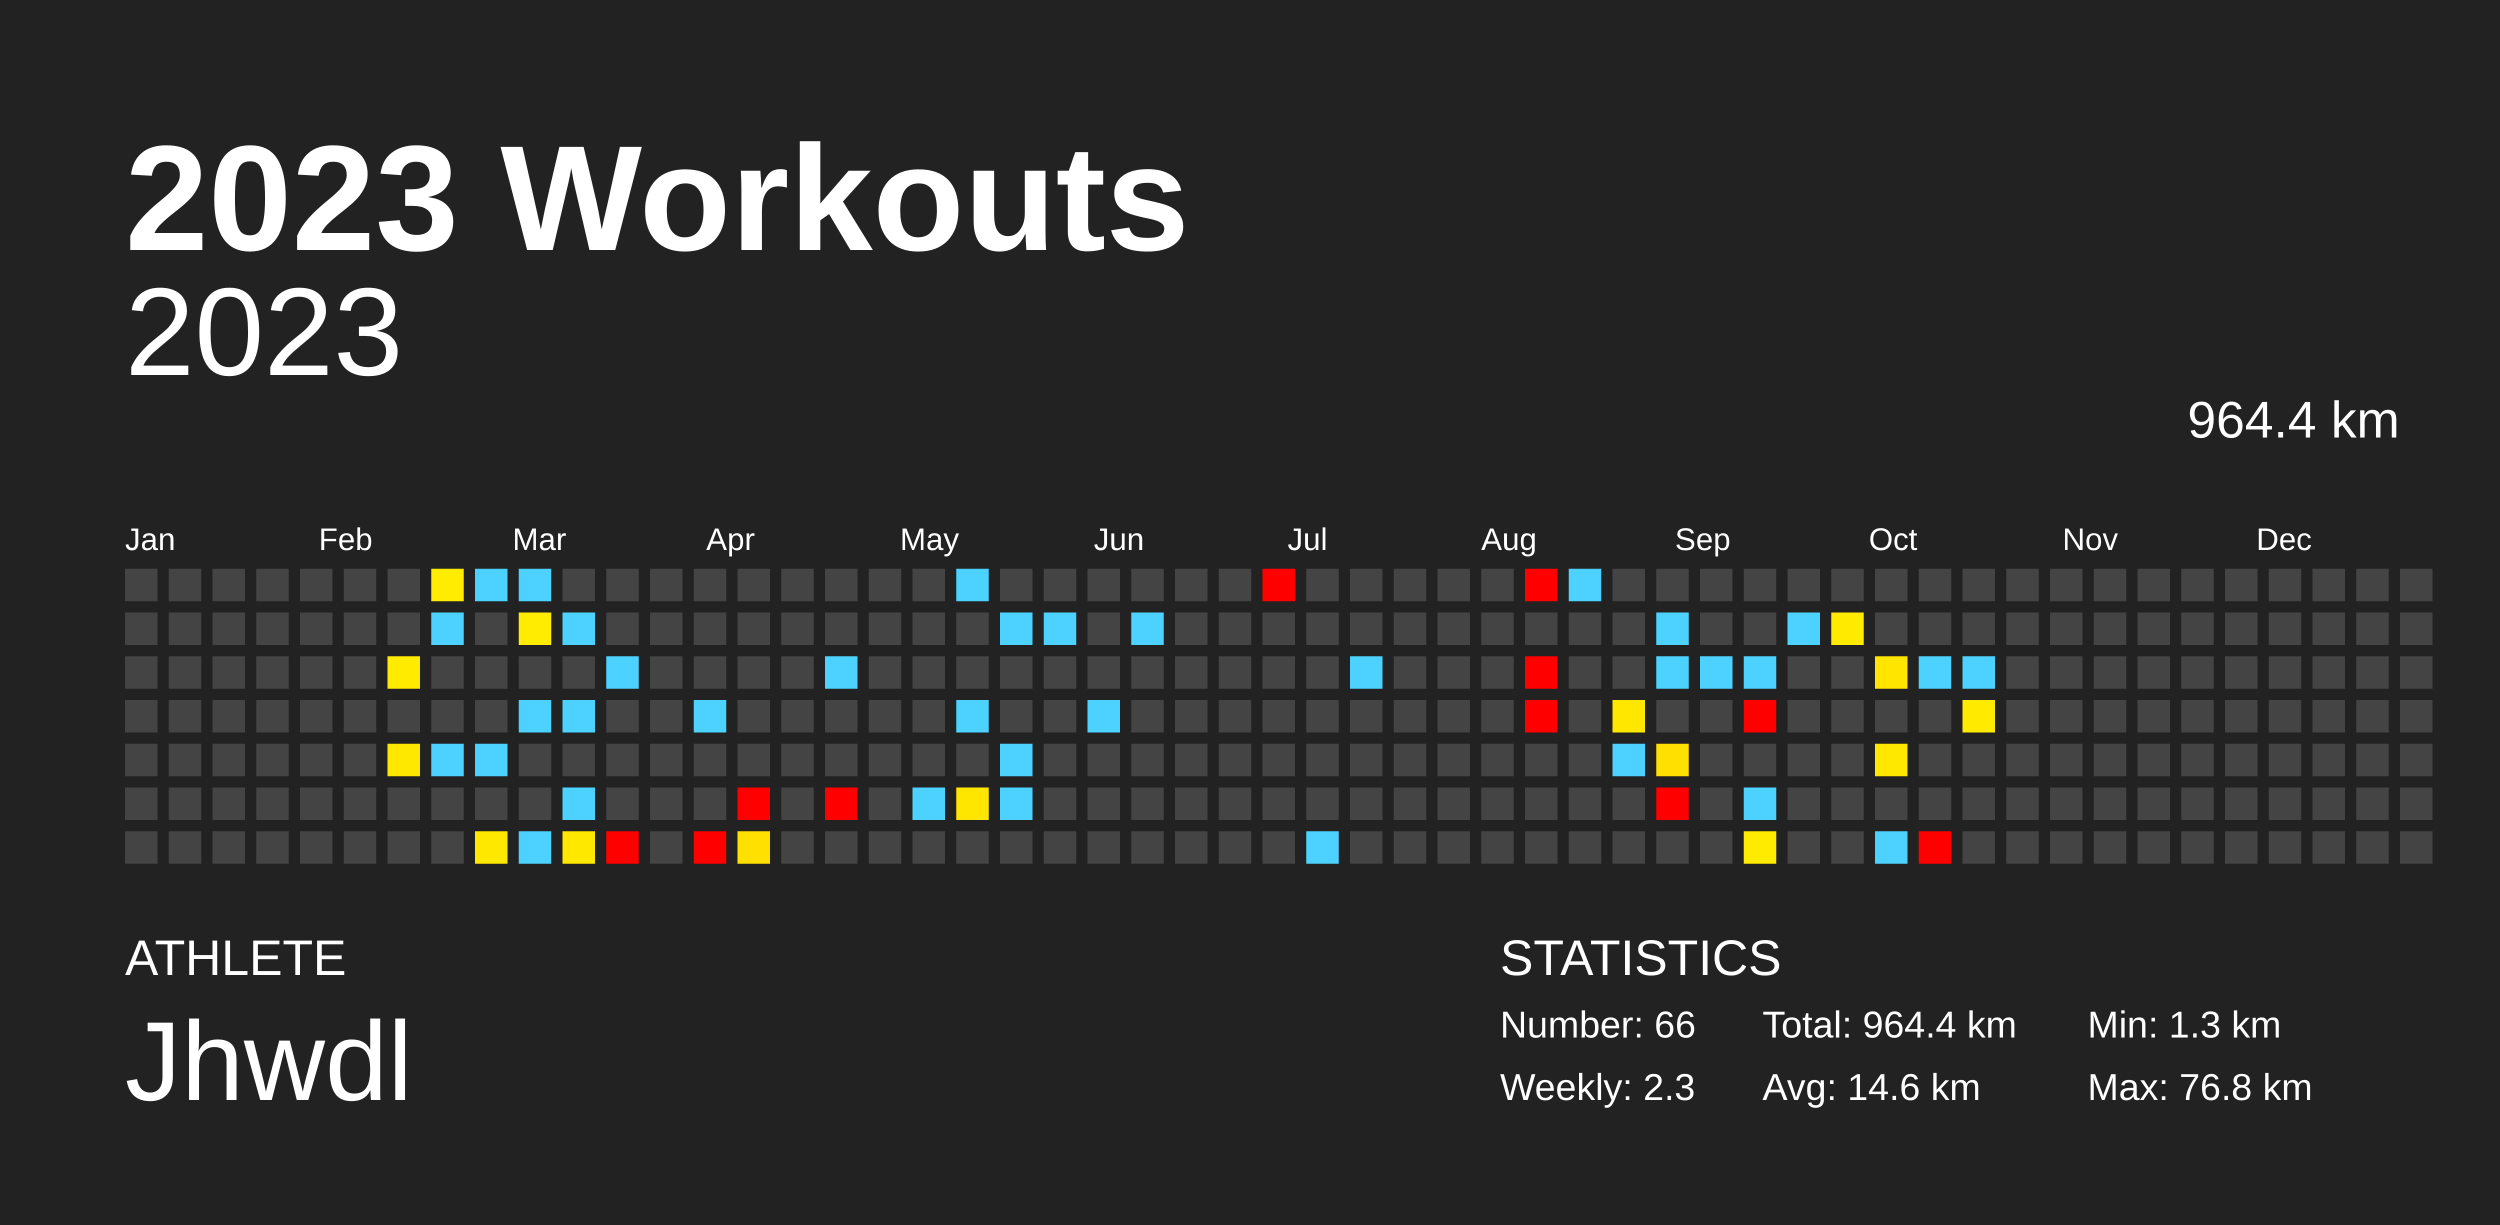
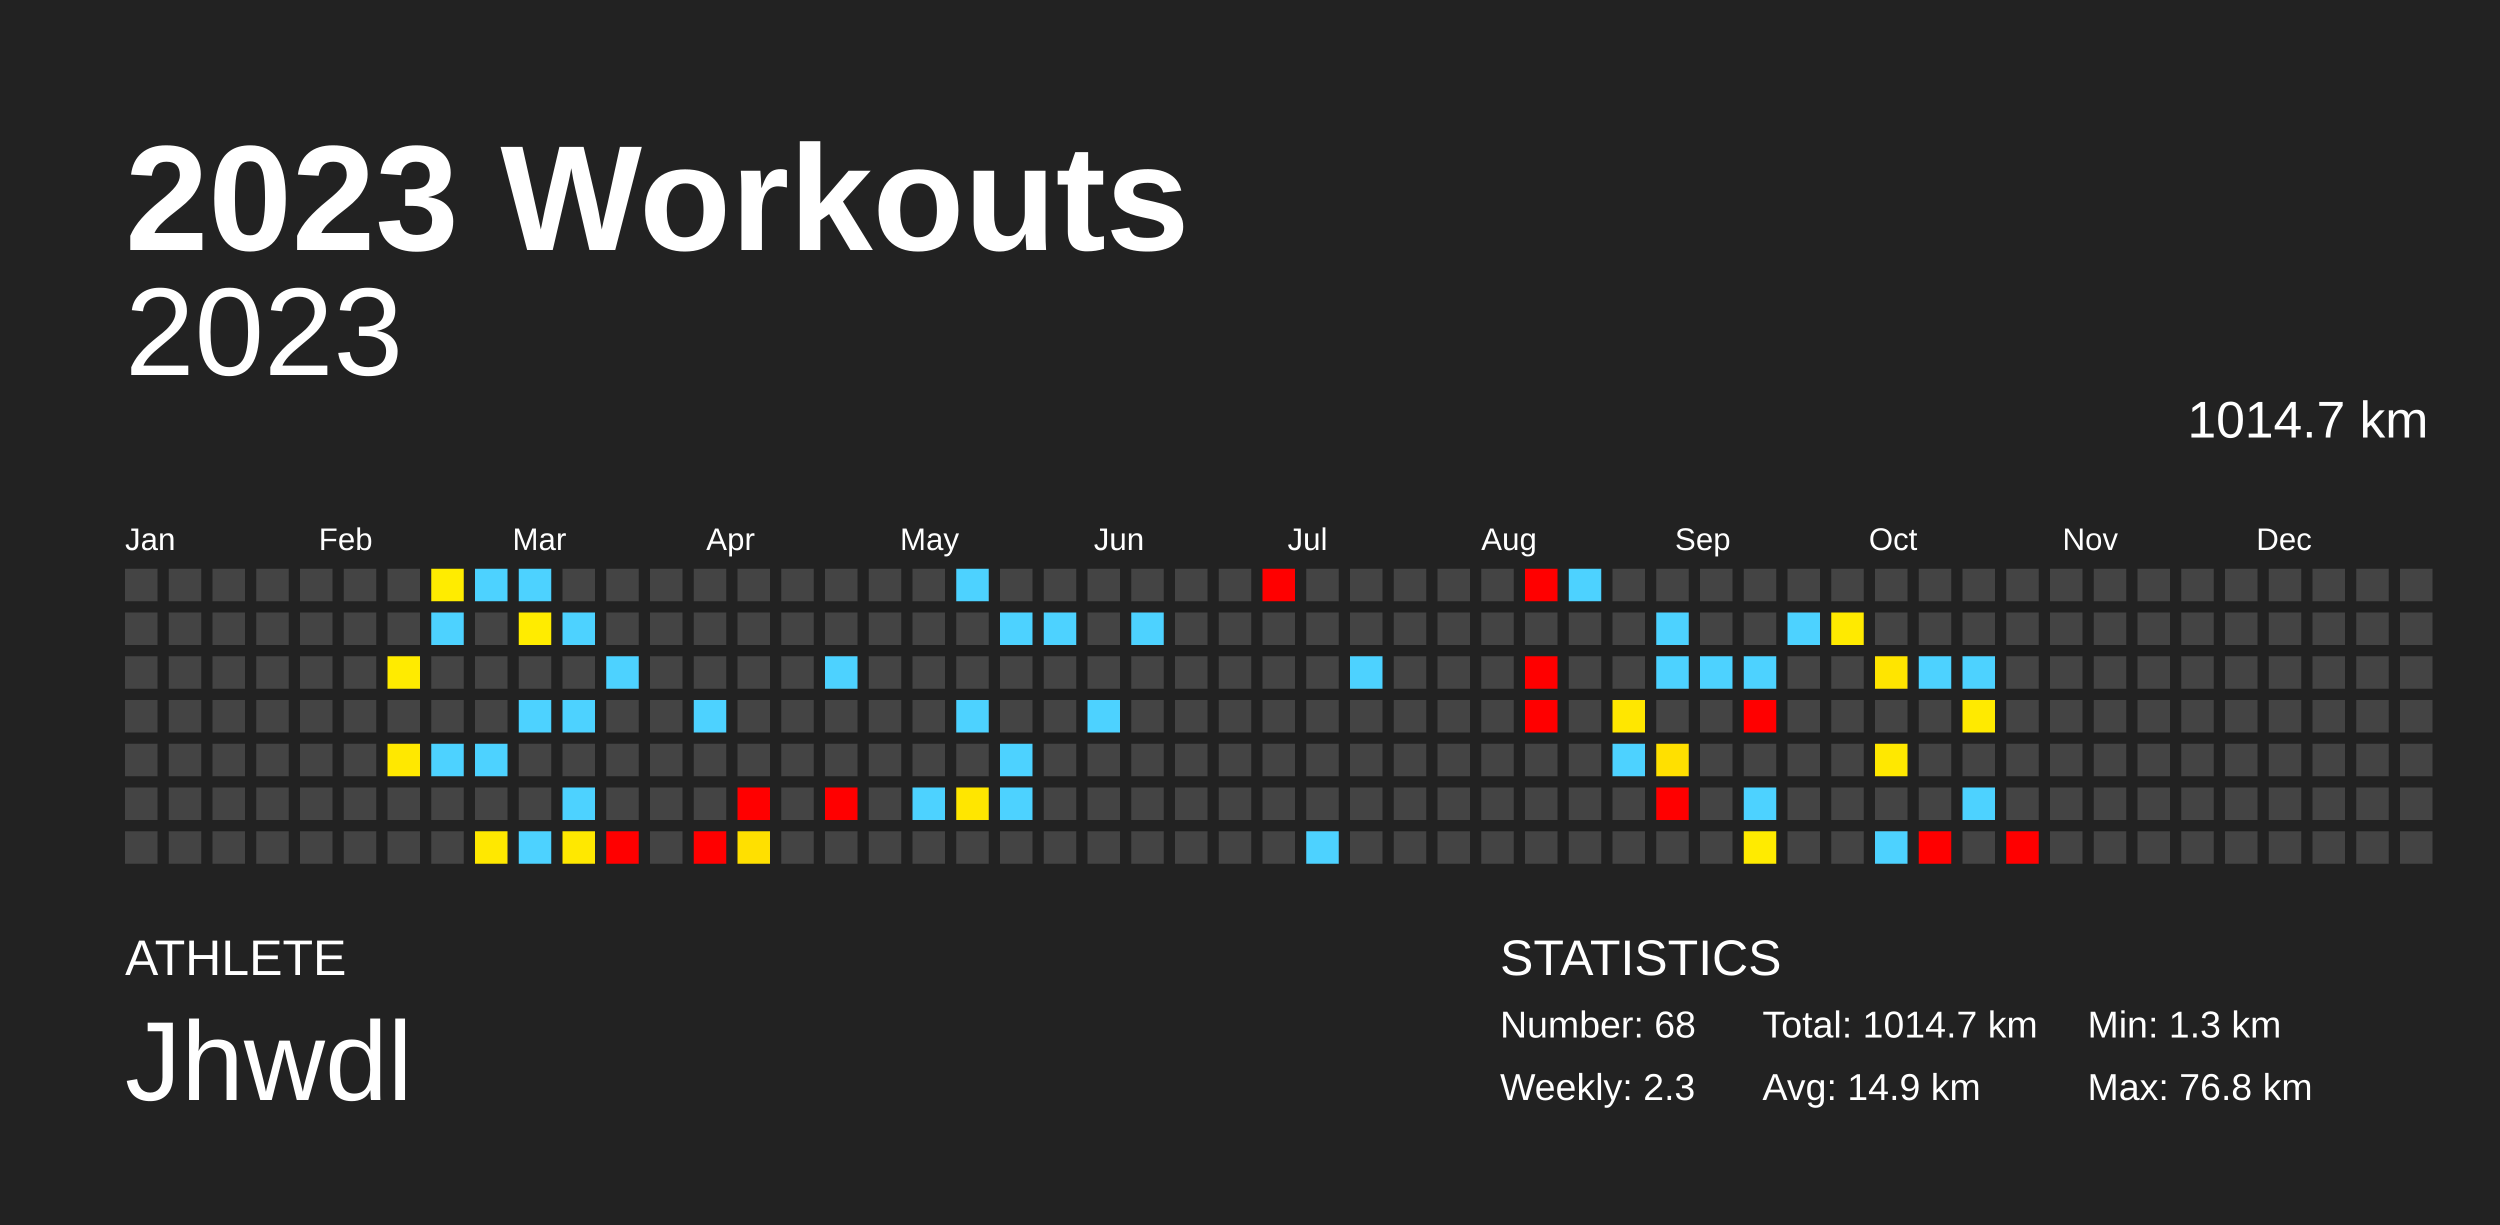
<svg xmlns="http://www.w3.org/2000/svg" baseProfile="full" height="98mm" version="1.1" viewBox="0,0,200,98" width="200mm">
  <defs />
  <rect fill="#222222" height="98" width="200" x="0" y="0" />
  <text fill="#FFFFFF" style="font-size:12px; font-family:Arial; font-weight:bold;" x="10" y="20">2023 Workouts</text>
  <text fill="#FFFFFF" style="font-size:4px; font-family:Arial" x="10" y="78">ATHLETE</text>
  <text fill="#FFFFFF" style="font-size:9px; font-family:Arial" x="10" y="88">Jhwdl</text>
  <text fill="#FFFFFF" style="font-size:4px; font-family:Arial" x="120" y="78">STATISTICS</text>
-   <text fill="#FFFFFF" style="font-size:3px; font-family:Arial" x="120" y="83">Number: 66</text>
+   <text fill="#FFFFFF" style="font-size:3px; font-family:Arial" x="120" y="83">Number: 68</text>
  <text fill="#FFFFFF" style="font-size:3px; font-family:Arial" x="120" y="88">Weekly: 2.3</text>
-   <text fill="#FFFFFF" style="font-size:3px; font-family:Arial" x="141" y="83">Total: 964.4 km</text>
-   <text fill="#FFFFFF" style="font-size:3px; font-family:Arial" x="141" y="88">Avg: 14.6 km</text>
+   <text fill="#FFFFFF" style="font-size:3px; font-family:Arial" x="141" y="83">Total: 1014.7 km</text>
+   <text fill="#FFFFFF" style="font-size:3px; font-family:Arial" x="141" y="88">Avg: 14.9 km</text>
  <text fill="#FFFFFF" style="font-size:3px; font-family:Arial" x="167" y="83">Min: 1.3 km</text>
  <text fill="#FFFFFF" style="font-size:3px; font-family:Arial" x="167" y="88">Max: 76.8 km</text>
  <text alignment-baseline="hanging" fill="#FFFFFF" style="font-size:10.0px; font-family:Arial;" x="10" y="30">2023</text>
-   <text alignment-baseline="hanging" fill="#FFFFFF" style="font-size:4.125px; font-family:Arial;" x="175" y="35">964.4 km</text>
+   <text alignment-baseline="hanging" fill="#FFFFFF" style="font-size:4.125px; font-family:Arial;" x="175" y="35">1014.7 km</text>
  <text fill="#FFFFFF" style="font-size:2.5px; font-family:Arial" x="10.0" y="44">Jan</text>
  <text fill="#FFFFFF" style="font-size:2.5px; font-family:Arial" x="25.5" y="44">Feb</text>
  <text fill="#FFFFFF" style="font-size:2.5px; font-family:Arial" x="41.0" y="44">Mar</text>
  <text fill="#FFFFFF" style="font-size:2.5px; font-family:Arial" x="56.5" y="44">Apr</text>
  <text fill="#FFFFFF" style="font-size:2.5px; font-family:Arial" x="72.0" y="44">May</text>
  <text fill="#FFFFFF" style="font-size:2.5px; font-family:Arial" x="87.5" y="44">Jun</text>
  <text fill="#FFFFFF" style="font-size:2.5px; font-family:Arial" x="103.0" y="44">Jul</text>
  <text fill="#FFFFFF" style="font-size:2.5px; font-family:Arial" x="118.5" y="44">Aug</text>
  <text fill="#FFFFFF" style="font-size:2.5px; font-family:Arial" x="134.0" y="44">Sep</text>
  <text fill="#FFFFFF" style="font-size:2.5px; font-family:Arial" x="149.5" y="44">Oct</text>
  <text fill="#FFFFFF" style="font-size:2.5px; font-family:Arial" x="165.0" y="44">Nov</text>
  <text fill="#FFFFFF" style="font-size:2.5px; font-family:Arial" x="180.5" y="44">Dec</text>
  <rect fill="#444444" height="2.6" width="2.6" x="10.0" y="45.5" />
  <rect fill="#444444" height="2.6" width="2.6" x="10.0" y="49.0" />
  <rect fill="#444444" height="2.6" width="2.6" x="10.0" y="52.5" />
  <rect fill="#444444" height="2.6" width="2.6" x="10.0" y="56.0" />
  <rect fill="#444444" height="2.6" width="2.6" x="10.0" y="59.5" />
  <rect fill="#444444" height="2.6" width="2.6" x="10.0" y="63.0" />
  <rect fill="#444444" height="2.6" width="2.6" x="10.0" y="66.5" />
  <rect fill="#444444" height="2.6" width="2.6" x="13.5" y="45.5" />
  <rect fill="#444444" height="2.6" width="2.6" x="13.5" y="49.0" />
  <rect fill="#444444" height="2.6" width="2.6" x="13.5" y="52.5" />
  <rect fill="#444444" height="2.6" width="2.6" x="13.5" y="56.0" />
  <rect fill="#444444" height="2.6" width="2.6" x="13.5" y="59.5" />
  <rect fill="#444444" height="2.6" width="2.6" x="13.5" y="63.0" />
  <rect fill="#444444" height="2.6" width="2.6" x="13.5" y="66.5" />
  <rect fill="#444444" height="2.6" width="2.6" x="17.0" y="45.5" />
  <rect fill="#444444" height="2.6" width="2.6" x="17.0" y="49.0" />
  <rect fill="#444444" height="2.6" width="2.6" x="17.0" y="52.5" />
  <rect fill="#444444" height="2.6" width="2.6" x="17.0" y="56.0" />
  <rect fill="#444444" height="2.6" width="2.6" x="17.0" y="59.5" />
  <rect fill="#444444" height="2.6" width="2.6" x="17.0" y="63.0" />
  <rect fill="#444444" height="2.6" width="2.6" x="17.0" y="66.5" />
  <rect fill="#444444" height="2.6" width="2.6" x="20.5" y="45.5" />
  <rect fill="#444444" height="2.6" width="2.6" x="20.5" y="49.0" />
  <rect fill="#444444" height="2.6" width="2.6" x="20.5" y="52.5" />
  <rect fill="#444444" height="2.6" width="2.6" x="20.5" y="56.0" />
  <rect fill="#444444" height="2.6" width="2.6" x="20.5" y="59.5" />
  <rect fill="#444444" height="2.6" width="2.6" x="20.5" y="63.0" />
  <rect fill="#444444" height="2.6" width="2.6" x="20.5" y="66.5" />
  <rect fill="#444444" height="2.6" width="2.6" x="24.0" y="45.5" />
  <rect fill="#444444" height="2.6" width="2.6" x="24.0" y="49.0" />
  <rect fill="#444444" height="2.6" width="2.6" x="24.0" y="52.5" />
  <rect fill="#444444" height="2.6" width="2.6" x="24.0" y="56.0" />
  <rect fill="#444444" height="2.6" width="2.6" x="24.0" y="59.5" />
  <rect fill="#444444" height="2.6" width="2.6" x="24.0" y="63.0" />
  <rect fill="#444444" height="2.6" width="2.6" x="24.0" y="66.5" />
  <rect fill="#444444" height="2.6" width="2.6" x="27.5" y="45.5" />
  <rect fill="#444444" height="2.6" width="2.6" x="27.5" y="49.0" />
  <rect fill="#444444" height="2.6" width="2.6" x="27.5" y="52.5" />
  <rect fill="#444444" height="2.6" width="2.6" x="27.5" y="56.0" />
  <rect fill="#444444" height="2.6" width="2.6" x="27.5" y="59.5" />
  <rect fill="#444444" height="2.6" width="2.6" x="27.5" y="63.0" />
  <rect fill="#444444" height="2.6" width="2.6" x="27.5" y="66.5" />
  <rect fill="#444444" height="2.6" width="2.6" x="31.0" y="45.5" />
  <rect fill="#444444" height="2.6" width="2.6" x="31.0" y="49.0" />
  <rect fill="#ffeb00" height="2.6" width="2.6" x="31.0" y="52.5" />
  <rect fill="#444444" height="2.6" width="2.6" x="31.0" y="56.0" />
  <rect fill="#ffe800" height="2.6" width="2.6" x="31.0" y="59.5" />
  <rect fill="#444444" height="2.6" width="2.6" x="31.0" y="63.0" />
  <rect fill="#444444" height="2.6" width="2.6" x="31.0" y="66.5" />
  <rect fill="#ffec00" height="2.6" width="2.6" x="34.5" y="45.5" />
  <rect fill="#4dd2ff" height="2.6" width="2.6" x="34.5" y="49.0" />
  <rect fill="#444444" height="2.6" width="2.6" x="34.5" y="52.5" />
  <rect fill="#444444" height="2.6" width="2.6" x="34.5" y="56.0" />
  <rect fill="#4dd2ff" height="2.6" width="2.6" x="34.5" y="59.5" />
  <rect fill="#444444" height="2.6" width="2.6" x="34.5" y="63.0" />
  <rect fill="#444444" height="2.6" width="2.6" x="34.5" y="66.5" />
  <rect fill="#4dd2ff" height="2.6" width="2.6" x="38.0" y="45.5" />
  <rect fill="#444444" height="2.6" width="2.6" x="38.0" y="49.0" />
  <rect fill="#444444" height="2.6" width="2.6" x="38.0" y="52.5" />
  <rect fill="#444444" height="2.6" width="2.6" x="38.0" y="56.0" />
  <rect fill="#4dd2ff" height="2.6" width="2.6" x="38.0" y="59.5" />
  <rect fill="#444444" height="2.6" width="2.6" x="38.0" y="63.0" />
  <rect fill="#ffe800" height="2.6" width="2.6" x="38.0" y="66.5" />
  <rect fill="#4dd2ff" height="2.6" width="2.6" x="41.5" y="45.5" />
  <rect fill="#ffec00" height="2.6" width="2.6" x="41.5" y="49.0" />
  <rect fill="#444444" height="2.6" width="2.6" x="41.5" y="52.5" />
  <rect fill="#4dd2ff" height="2.6" width="2.6" x="41.5" y="56.0" />
  <rect fill="#444444" height="2.6" width="2.6" x="41.5" y="59.5" />
  <rect fill="#444444" height="2.6" width="2.6" x="41.5" y="63.0" />
  <rect fill="#4dd2ff" height="2.6" width="2.6" x="41.5" y="66.5" />
  <rect fill="#444444" height="2.6" width="2.6" x="45.0" y="45.5" />
  <rect fill="#4dd2ff" height="2.6" width="2.6" x="45.0" y="49.0" />
  <rect fill="#444444" height="2.6" width="2.6" x="45.0" y="52.5" />
  <rect fill="#4dd2ff" height="2.6" width="2.6" x="45.0" y="56.0" />
  <rect fill="#444444" height="2.6" width="2.6" x="45.0" y="59.5" />
  <rect fill="#4dd2ff" height="2.6" width="2.6" x="45.0" y="63.0" />
  <rect fill="#ffe800" height="2.6" width="2.6" x="45.0" y="66.5" />
  <rect fill="#444444" height="2.6" width="2.6" x="48.5" y="45.5" />
  <rect fill="#444444" height="2.6" width="2.6" x="48.5" y="49.0" />
  <rect fill="#4dd2ff" height="2.6" width="2.6" x="48.5" y="52.5" />
  <rect fill="#444444" height="2.6" width="2.6" x="48.5" y="56.0" />
  <rect fill="#444444" height="2.6" width="2.6" x="48.5" y="59.5" />
  <rect fill="#444444" height="2.6" width="2.6" x="48.5" y="63.0" />
  <rect fill="red" height="2.6" width="2.6" x="48.5" y="66.5" />
  <rect fill="#444444" height="2.6" width="2.6" x="52.0" y="45.5" />
  <rect fill="#444444" height="2.6" width="2.6" x="52.0" y="49.0" />
  <rect fill="#444444" height="2.6" width="2.6" x="52.0" y="52.5" />
  <rect fill="#444444" height="2.6" width="2.6" x="52.0" y="56.0" />
  <rect fill="#444444" height="2.6" width="2.6" x="52.0" y="59.5" />
  <rect fill="#444444" height="2.6" width="2.6" x="52.0" y="63.0" />
  <rect fill="#444444" height="2.6" width="2.6" x="52.0" y="66.5" />
  <rect fill="#444444" height="2.6" width="2.6" x="55.5" y="45.5" />
  <rect fill="#444444" height="2.6" width="2.6" x="55.5" y="49.0" />
  <rect fill="#444444" height="2.6" width="2.6" x="55.5" y="52.5" />
  <rect fill="#4dd2ff" height="2.6" width="2.6" x="55.5" y="56.0" />
  <rect fill="#444444" height="2.6" width="2.6" x="55.5" y="59.5" />
  <rect fill="#444444" height="2.6" width="2.6" x="55.5" y="63.0" />
  <rect fill="red" height="2.6" width="2.6" x="55.5" y="66.5" />
  <rect fill="#444444" height="2.6" width="2.6" x="59.0" y="45.5" />
  <rect fill="#444444" height="2.6" width="2.6" x="59.0" y="49.0" />
  <rect fill="#444444" height="2.6" width="2.6" x="59.0" y="52.5" />
  <rect fill="#444444" height="2.6" width="2.6" x="59.0" y="56.0" />
  <rect fill="#444444" height="2.6" width="2.6" x="59.0" y="59.5" />
  <rect fill="red" height="2.6" width="2.6" x="59.0" y="63.0" />
  <rect fill="#ffe000" height="2.6" width="2.6" x="59.0" y="66.5" />
  <rect fill="#444444" height="2.6" width="2.6" x="62.5" y="45.5" />
  <rect fill="#444444" height="2.6" width="2.6" x="62.5" y="49.0" />
  <rect fill="#444444" height="2.6" width="2.6" x="62.5" y="52.5" />
  <rect fill="#444444" height="2.6" width="2.6" x="62.5" y="56.0" />
  <rect fill="#444444" height="2.6" width="2.6" x="62.5" y="59.5" />
  <rect fill="#444444" height="2.6" width="2.6" x="62.5" y="63.0" />
  <rect fill="#444444" height="2.6" width="2.6" x="62.5" y="66.5" />
  <rect fill="#444444" height="2.6" width="2.6" x="66.0" y="45.5" />
  <rect fill="#444444" height="2.6" width="2.6" x="66.0" y="49.0" />
  <rect fill="#4dd2ff" height="2.6" width="2.6" x="66.0" y="52.5" />
  <rect fill="#444444" height="2.6" width="2.6" x="66.0" y="56.0" />
  <rect fill="#444444" height="2.6" width="2.6" x="66.0" y="59.5" />
  <rect fill="red" height="2.6" width="2.6" x="66.0" y="63.0" />
  <rect fill="#444444" height="2.6" width="2.6" x="66.0" y="66.5" />
  <rect fill="#444444" height="2.6" width="2.6" x="69.5" y="45.5" />
  <rect fill="#444444" height="2.6" width="2.6" x="69.5" y="49.0" />
  <rect fill="#444444" height="2.6" width="2.6" x="69.5" y="52.5" />
  <rect fill="#444444" height="2.6" width="2.6" x="69.5" y="56.0" />
  <rect fill="#444444" height="2.6" width="2.6" x="69.5" y="59.5" />
  <rect fill="#444444" height="2.6" width="2.6" x="69.5" y="63.0" />
  <rect fill="#444444" height="2.6" width="2.6" x="69.5" y="66.5" />
  <rect fill="#444444" height="2.6" width="2.6" x="73.0" y="45.5" />
  <rect fill="#444444" height="2.6" width="2.6" x="73.0" y="49.0" />
  <rect fill="#444444" height="2.6" width="2.6" x="73.0" y="52.5" />
  <rect fill="#444444" height="2.6" width="2.6" x="73.0" y="56.0" />
  <rect fill="#444444" height="2.6" width="2.6" x="73.0" y="59.5" />
  <rect fill="#4dd2ff" height="2.6" width="2.6" x="73.0" y="63.0" />
  <rect fill="#444444" height="2.6" width="2.6" x="73.0" y="66.5" />
  <rect fill="#4dd2ff" height="2.6" width="2.6" x="76.5" y="45.5" />
  <rect fill="#444444" height="2.6" width="2.6" x="76.5" y="49.0" />
  <rect fill="#444444" height="2.6" width="2.6" x="76.5" y="52.5" />
  <rect fill="#4dd2ff" height="2.6" width="2.6" x="76.5" y="56.0" />
  <rect fill="#444444" height="2.6" width="2.6" x="76.5" y="59.5" />
  <rect fill="#ffe600" height="2.6" width="2.6" x="76.5" y="63.0" />
  <rect fill="#444444" height="2.6" width="2.6" x="76.5" y="66.5" />
  <rect fill="#444444" height="2.6" width="2.6" x="80.0" y="45.5" />
  <rect fill="#4dd2ff" height="2.6" width="2.6" x="80.0" y="49.0" />
  <rect fill="#444444" height="2.6" width="2.6" x="80.0" y="52.5" />
  <rect fill="#444444" height="2.6" width="2.6" x="80.0" y="56.0" />
  <rect fill="#4dd2ff" height="2.6" width="2.6" x="80.0" y="59.5" />
  <rect fill="#4dd2ff" height="2.6" width="2.6" x="80.0" y="63.0" />
  <rect fill="#444444" height="2.6" width="2.6" x="80.0" y="66.5" />
  <rect fill="#444444" height="2.6" width="2.6" x="83.5" y="45.5" />
  <rect fill="#4dd2ff" height="2.6" width="2.6" x="83.5" y="49.0" />
  <rect fill="#444444" height="2.6" width="2.6" x="83.5" y="52.5" />
  <rect fill="#444444" height="2.6" width="2.6" x="83.5" y="56.0" />
  <rect fill="#444444" height="2.6" width="2.6" x="83.5" y="59.5" />
  <rect fill="#444444" height="2.6" width="2.6" x="83.5" y="63.0" />
  <rect fill="#444444" height="2.6" width="2.6" x="83.5" y="66.5" />
  <rect fill="#444444" height="2.6" width="2.6" x="87.0" y="45.5" />
  <rect fill="#444444" height="2.6" width="2.6" x="87.0" y="49.0" />
  <rect fill="#444444" height="2.6" width="2.6" x="87.0" y="52.5" />
  <rect fill="#4dd2ff" height="2.6" width="2.6" x="87.0" y="56.0" />
  <rect fill="#444444" height="2.6" width="2.6" x="87.0" y="59.5" />
  <rect fill="#444444" height="2.6" width="2.6" x="87.0" y="63.0" />
  <rect fill="#444444" height="2.6" width="2.6" x="87.0" y="66.5" />
  <rect fill="#444444" height="2.6" width="2.6" x="90.5" y="45.5" />
  <rect fill="#4dd2ff" height="2.6" width="2.6" x="90.5" y="49.0" />
  <rect fill="#444444" height="2.6" width="2.6" x="90.5" y="52.5" />
  <rect fill="#444444" height="2.6" width="2.6" x="90.5" y="56.0" />
  <rect fill="#444444" height="2.6" width="2.6" x="90.5" y="59.5" />
  <rect fill="#444444" height="2.6" width="2.6" x="90.5" y="63.0" />
  <rect fill="#444444" height="2.6" width="2.6" x="90.5" y="66.5" />
  <rect fill="#444444" height="2.6" width="2.6" x="94.0" y="45.5" />
  <rect fill="#444444" height="2.6" width="2.6" x="94.0" y="49.0" />
  <rect fill="#444444" height="2.6" width="2.6" x="94.0" y="52.5" />
  <rect fill="#444444" height="2.6" width="2.6" x="94.0" y="56.0" />
  <rect fill="#444444" height="2.6" width="2.6" x="94.0" y="59.5" />
  <rect fill="#444444" height="2.6" width="2.6" x="94.0" y="63.0" />
  <rect fill="#444444" height="2.6" width="2.6" x="94.0" y="66.5" />
  <rect fill="#444444" height="2.6" width="2.6" x="97.5" y="45.5" />
  <rect fill="#444444" height="2.6" width="2.6" x="97.5" y="49.0" />
  <rect fill="#444444" height="2.6" width="2.6" x="97.5" y="52.5" />
  <rect fill="#444444" height="2.6" width="2.6" x="97.5" y="56.0" />
  <rect fill="#444444" height="2.6" width="2.6" x="97.5" y="59.5" />
  <rect fill="#444444" height="2.6" width="2.6" x="97.5" y="63.0" />
  <rect fill="#444444" height="2.6" width="2.6" x="97.5" y="66.5" />
  <rect fill="red" height="2.6" width="2.6" x="101.0" y="45.5" />
  <rect fill="#444444" height="2.6" width="2.6" x="101.0" y="49.0" />
  <rect fill="#444444" height="2.6" width="2.6" x="101.0" y="52.5" />
  <rect fill="#444444" height="2.6" width="2.6" x="101.0" y="56.0" />
  <rect fill="#444444" height="2.6" width="2.6" x="101.0" y="59.5" />
  <rect fill="#444444" height="2.6" width="2.6" x="101.0" y="63.0" />
  <rect fill="#444444" height="2.6" width="2.6" x="101.0" y="66.5" />
  <rect fill="#444444" height="2.6" width="2.6" x="104.5" y="45.5" />
  <rect fill="#444444" height="2.6" width="2.6" x="104.5" y="49.0" />
  <rect fill="#444444" height="2.6" width="2.6" x="104.5" y="52.5" />
  <rect fill="#444444" height="2.6" width="2.6" x="104.5" y="56.0" />
  <rect fill="#444444" height="2.6" width="2.6" x="104.5" y="59.5" />
  <rect fill="#444444" height="2.6" width="2.6" x="104.5" y="63.0" />
  <rect fill="#4dd2ff" height="2.6" width="2.6" x="104.5" y="66.5" />
  <rect fill="#444444" height="2.6" width="2.6" x="108.0" y="45.5" />
  <rect fill="#444444" height="2.6" width="2.6" x="108.0" y="49.0" />
  <rect fill="#4dd2ff" height="2.6" width="2.6" x="108.0" y="52.5" />
  <rect fill="#444444" height="2.6" width="2.6" x="108.0" y="56.0" />
  <rect fill="#444444" height="2.6" width="2.6" x="108.0" y="59.5" />
  <rect fill="#444444" height="2.6" width="2.6" x="108.0" y="63.0" />
  <rect fill="#444444" height="2.6" width="2.6" x="108.0" y="66.5" />
  <rect fill="#444444" height="2.6" width="2.6" x="111.5" y="45.5" />
  <rect fill="#444444" height="2.6" width="2.6" x="111.5" y="49.0" />
  <rect fill="#444444" height="2.6" width="2.6" x="111.5" y="52.5" />
  <rect fill="#444444" height="2.6" width="2.6" x="111.5" y="56.0" />
  <rect fill="#444444" height="2.6" width="2.6" x="111.5" y="59.5" />
  <rect fill="#444444" height="2.6" width="2.6" x="111.5" y="63.0" />
  <rect fill="#444444" height="2.6" width="2.6" x="111.5" y="66.5" />
  <rect fill="#444444" height="2.6" width="2.6" x="115.0" y="45.5" />
  <rect fill="#444444" height="2.6" width="2.6" x="115.0" y="49.0" />
  <rect fill="#444444" height="2.6" width="2.6" x="115.0" y="52.5" />
  <rect fill="#444444" height="2.6" width="2.6" x="115.0" y="56.0" />
  <rect fill="#444444" height="2.6" width="2.6" x="115.0" y="59.5" />
  <rect fill="#444444" height="2.6" width="2.6" x="115.0" y="63.0" />
  <rect fill="#444444" height="2.6" width="2.6" x="115.0" y="66.5" />
  <rect fill="#444444" height="2.6" width="2.6" x="118.5" y="45.5" />
  <rect fill="#444444" height="2.6" width="2.6" x="118.5" y="49.0" />
  <rect fill="#444444" height="2.6" width="2.6" x="118.5" y="52.5" />
  <rect fill="#444444" height="2.6" width="2.6" x="118.5" y="56.0" />
  <rect fill="#444444" height="2.6" width="2.6" x="118.5" y="59.5" />
  <rect fill="#444444" height="2.6" width="2.6" x="118.5" y="63.0" />
  <rect fill="#444444" height="2.6" width="2.6" x="118.5" y="66.5" />
  <rect fill="red" height="2.6" width="2.6" x="122.0" y="45.5" />
  <rect fill="#444444" height="2.6" width="2.6" x="122.0" y="49.0" />
  <rect fill="red" height="2.6" width="2.6" x="122.0" y="52.5" />
  <rect fill="red" height="2.6" width="2.6" x="122.0" y="56.0" />
  <rect fill="#444444" height="2.6" width="2.6" x="122.0" y="59.5" />
  <rect fill="#444444" height="2.6" width="2.6" x="122.0" y="63.0" />
  <rect fill="#444444" height="2.6" width="2.6" x="122.0" y="66.5" />
  <rect fill="#4dd2ff" height="2.6" width="2.6" x="125.5" y="45.5" />
  <rect fill="#444444" height="2.6" width="2.6" x="125.5" y="49.0" />
  <rect fill="#444444" height="2.6" width="2.6" x="125.5" y="52.5" />
  <rect fill="#444444" height="2.6" width="2.6" x="125.5" y="56.0" />
  <rect fill="#444444" height="2.6" width="2.6" x="125.5" y="59.5" />
  <rect fill="#444444" height="2.6" width="2.6" x="125.5" y="63.0" />
  <rect fill="#444444" height="2.6" width="2.6" x="125.5" y="66.5" />
  <rect fill="#444444" height="2.6" width="2.6" x="129.0" y="45.5" />
  <rect fill="#444444" height="2.6" width="2.6" x="129.0" y="49.0" />
  <rect fill="#444444" height="2.6" width="2.6" x="129.0" y="52.5" />
  <rect fill="#ffe700" height="2.6" width="2.6" x="129.0" y="56.0" />
  <rect fill="#4dd2ff" height="2.6" width="2.6" x="129.0" y="59.5" />
  <rect fill="#444444" height="2.6" width="2.6" x="129.0" y="63.0" />
  <rect fill="#444444" height="2.6" width="2.6" x="129.0" y="66.5" />
  <rect fill="#444444" height="2.6" width="2.6" x="132.5" y="45.5" />
  <rect fill="#4dd2ff" height="2.6" width="2.6" x="132.5" y="49.0" />
  <rect fill="#4dd2ff" height="2.6" width="2.6" x="132.5" y="52.5" />
  <rect fill="#444444" height="2.6" width="2.6" x="132.5" y="56.0" />
  <rect fill="#ffe000" height="2.6" width="2.6" x="132.5" y="59.5" />
  <rect fill="red" height="2.6" width="2.6" x="132.5" y="63.0" />
  <rect fill="#444444" height="2.6" width="2.6" x="132.5" y="66.5" />
  <rect fill="#444444" height="2.6" width="2.6" x="136.0" y="45.5" />
  <rect fill="#444444" height="2.6" width="2.6" x="136.0" y="49.0" />
  <rect fill="#4dd2ff" height="2.6" width="2.6" x="136.0" y="52.5" />
  <rect fill="#444444" height="2.6" width="2.6" x="136.0" y="56.0" />
  <rect fill="#444444" height="2.6" width="2.6" x="136.0" y="59.5" />
  <rect fill="#444444" height="2.6" width="2.6" x="136.0" y="63.0" />
  <rect fill="#444444" height="2.6" width="2.6" x="136.0" y="66.5" />
  <rect fill="#444444" height="2.6" width="2.6" x="139.5" y="45.5" />
  <rect fill="#444444" height="2.6" width="2.6" x="139.5" y="49.0" />
  <rect fill="#4dd2ff" height="2.6" width="2.6" x="139.5" y="52.5" />
  <rect fill="red" height="2.6" width="2.6" x="139.5" y="56.0" />
  <rect fill="#444444" height="2.6" width="2.6" x="139.5" y="59.5" />
  <rect fill="#4dd2ff" height="2.6" width="2.6" x="139.5" y="63.0" />
  <rect fill="#ffeb00" height="2.6" width="2.6" x="139.5" y="66.5" />
  <rect fill="#444444" height="2.6" width="2.6" x="143.0" y="45.5" />
  <rect fill="#4dd2ff" height="2.6" width="2.6" x="143.0" y="49.0" />
  <rect fill="#444444" height="2.6" width="2.6" x="143.0" y="52.5" />
  <rect fill="#444444" height="2.6" width="2.6" x="143.0" y="56.0" />
  <rect fill="#444444" height="2.6" width="2.6" x="143.0" y="59.5" />
  <rect fill="#444444" height="2.6" width="2.6" x="143.0" y="63.0" />
  <rect fill="#444444" height="2.6" width="2.6" x="143.0" y="66.5" />
  <rect fill="#444444" height="2.6" width="2.6" x="146.5" y="45.5" />
  <rect fill="#ffea00" height="2.6" width="2.6" x="146.5" y="49.0" />
  <rect fill="#444444" height="2.6" width="2.6" x="146.5" y="52.5" />
  <rect fill="#444444" height="2.6" width="2.6" x="146.5" y="56.0" />
  <rect fill="#444444" height="2.6" width="2.6" x="146.5" y="59.5" />
  <rect fill="#444444" height="2.6" width="2.6" x="146.5" y="63.0" />
  <rect fill="#444444" height="2.6" width="2.6" x="146.5" y="66.5" />
  <rect fill="#444444" height="2.6" width="2.6" x="150.0" y="45.5" />
  <rect fill="#444444" height="2.6" width="2.6" x="150.0" y="49.0" />
  <rect fill="#ffe500" height="2.6" width="2.6" x="150.0" y="52.5" />
  <rect fill="#444444" height="2.6" width="2.6" x="150.0" y="56.0" />
  <rect fill="#ffe800" height="2.6" width="2.6" x="150.0" y="59.5" />
  <rect fill="#444444" height="2.6" width="2.6" x="150.0" y="63.0" />
  <rect fill="#4dd2ff" height="2.6" width="2.6" x="150.0" y="66.5" />
  <rect fill="#444444" height="2.6" width="2.6" x="153.5" y="45.5" />
  <rect fill="#444444" height="2.6" width="2.6" x="153.5" y="49.0" />
  <rect fill="#4dd2ff" height="2.6" width="2.6" x="153.5" y="52.5" />
  <rect fill="#444444" height="2.6" width="2.6" x="153.5" y="56.0" />
  <rect fill="#444444" height="2.6" width="2.6" x="153.5" y="59.5" />
  <rect fill="#444444" height="2.6" width="2.6" x="153.5" y="63.0" />
  <rect fill="red" height="2.6" width="2.6" x="153.5" y="66.5" />
  <rect fill="#444444" height="2.6" width="2.6" x="157.0" y="45.5" />
  <rect fill="#444444" height="2.6" width="2.6" x="157.0" y="49.0" />
  <rect fill="#4dd2ff" height="2.6" width="2.6" x="157.0" y="52.5" />
  <rect fill="#ffea00" height="2.6" width="2.6" x="157.0" y="56.0" />
  <rect fill="#444444" height="2.6" width="2.6" x="157.0" y="59.5" />
-   <rect fill="#444444" height="2.6" width="2.6" x="157.0" y="63.0" />
+   <rect fill="#4dd2ff" height="2.6" width="2.6" x="157.0" y="63.0" />
  <rect fill="#444444" height="2.6" width="2.6" x="157.0" y="66.5" />
  <rect fill="#444444" height="2.6" width="2.6" x="160.5" y="45.5" />
  <rect fill="#444444" height="2.6" width="2.6" x="160.5" y="49.0" />
  <rect fill="#444444" height="2.6" width="2.6" x="160.5" y="52.5" />
  <rect fill="#444444" height="2.6" width="2.6" x="160.5" y="56.0" />
  <rect fill="#444444" height="2.6" width="2.6" x="160.5" y="59.5" />
  <rect fill="#444444" height="2.6" width="2.6" x="160.5" y="63.0" />
-   <rect fill="#444444" height="2.6" width="2.6" x="160.5" y="66.5" />
+   <rect fill="red" height="2.6" width="2.6" x="160.5" y="66.5" />
  <rect fill="#444444" height="2.6" width="2.6" x="164.0" y="45.5" />
  <rect fill="#444444" height="2.6" width="2.6" x="164.0" y="49.0" />
  <rect fill="#444444" height="2.6" width="2.6" x="164.0" y="52.5" />
  <rect fill="#444444" height="2.6" width="2.6" x="164.0" y="56.0" />
  <rect fill="#444444" height="2.6" width="2.6" x="164.0" y="59.5" />
  <rect fill="#444444" height="2.6" width="2.6" x="164.0" y="63.0" />
  <rect fill="#444444" height="2.6" width="2.6" x="164.0" y="66.5" />
  <rect fill="#444444" height="2.6" width="2.6" x="167.5" y="45.5" />
  <rect fill="#444444" height="2.6" width="2.6" x="167.5" y="49.0" />
  <rect fill="#444444" height="2.6" width="2.6" x="167.5" y="52.5" />
  <rect fill="#444444" height="2.6" width="2.6" x="167.5" y="56.0" />
  <rect fill="#444444" height="2.6" width="2.6" x="167.5" y="59.5" />
  <rect fill="#444444" height="2.6" width="2.6" x="167.5" y="63.0" />
  <rect fill="#444444" height="2.6" width="2.6" x="167.5" y="66.5" />
  <rect fill="#444444" height="2.6" width="2.6" x="171.0" y="45.5" />
  <rect fill="#444444" height="2.6" width="2.6" x="171.0" y="49.0" />
  <rect fill="#444444" height="2.6" width="2.6" x="171.0" y="52.5" />
  <rect fill="#444444" height="2.6" width="2.6" x="171.0" y="56.0" />
  <rect fill="#444444" height="2.6" width="2.6" x="171.0" y="59.5" />
  <rect fill="#444444" height="2.6" width="2.6" x="171.0" y="63.0" />
  <rect fill="#444444" height="2.6" width="2.6" x="171.0" y="66.5" />
  <rect fill="#444444" height="2.6" width="2.6" x="174.5" y="45.5" />
  <rect fill="#444444" height="2.6" width="2.6" x="174.5" y="49.0" />
  <rect fill="#444444" height="2.6" width="2.6" x="174.5" y="52.5" />
  <rect fill="#444444" height="2.6" width="2.6" x="174.5" y="56.0" />
  <rect fill="#444444" height="2.6" width="2.6" x="174.5" y="59.5" />
  <rect fill="#444444" height="2.6" width="2.6" x="174.5" y="63.0" />
  <rect fill="#444444" height="2.6" width="2.6" x="174.5" y="66.5" />
  <rect fill="#444444" height="2.6" width="2.6" x="178.0" y="45.5" />
  <rect fill="#444444" height="2.6" width="2.6" x="178.0" y="49.0" />
  <rect fill="#444444" height="2.6" width="2.6" x="178.0" y="52.5" />
  <rect fill="#444444" height="2.6" width="2.6" x="178.0" y="56.0" />
  <rect fill="#444444" height="2.6" width="2.6" x="178.0" y="59.5" />
  <rect fill="#444444" height="2.6" width="2.6" x="178.0" y="63.0" />
  <rect fill="#444444" height="2.6" width="2.6" x="178.0" y="66.5" />
  <rect fill="#444444" height="2.6" width="2.6" x="181.5" y="45.5" />
  <rect fill="#444444" height="2.6" width="2.6" x="181.5" y="49.0" />
  <rect fill="#444444" height="2.6" width="2.6" x="181.5" y="52.5" />
  <rect fill="#444444" height="2.6" width="2.6" x="181.5" y="56.0" />
  <rect fill="#444444" height="2.6" width="2.6" x="181.5" y="59.5" />
  <rect fill="#444444" height="2.6" width="2.6" x="181.5" y="63.0" />
  <rect fill="#444444" height="2.6" width="2.6" x="181.5" y="66.5" />
  <rect fill="#444444" height="2.6" width="2.6" x="185.0" y="45.5" />
  <rect fill="#444444" height="2.6" width="2.6" x="185.0" y="49.0" />
  <rect fill="#444444" height="2.6" width="2.6" x="185.0" y="52.5" />
  <rect fill="#444444" height="2.6" width="2.6" x="185.0" y="56.0" />
  <rect fill="#444444" height="2.6" width="2.6" x="185.0" y="59.5" />
  <rect fill="#444444" height="2.6" width="2.6" x="185.0" y="63.0" />
  <rect fill="#444444" height="2.6" width="2.6" x="185.0" y="66.5" />
  <rect fill="#444444" height="2.6" width="2.6" x="188.5" y="45.5" />
  <rect fill="#444444" height="2.6" width="2.6" x="188.5" y="49.0" />
  <rect fill="#444444" height="2.6" width="2.6" x="188.5" y="52.5" />
  <rect fill="#444444" height="2.6" width="2.6" x="188.5" y="56.0" />
  <rect fill="#444444" height="2.6" width="2.6" x="188.5" y="59.5" />
  <rect fill="#444444" height="2.6" width="2.6" x="188.5" y="63.0" />
  <rect fill="#444444" height="2.6" width="2.6" x="188.5" y="66.5" />
  <rect fill="#444444" height="2.6" width="2.6" x="192.0" y="45.5" />
  <rect fill="#444444" height="2.6" width="2.6" x="192.0" y="49.0" />
  <rect fill="#444444" height="2.6" width="2.6" x="192.0" y="52.5" />
  <rect fill="#444444" height="2.6" width="2.6" x="192.0" y="56.0" />
  <rect fill="#444444" height="2.6" width="2.6" x="192.0" y="59.5" />
  <rect fill="#444444" height="2.6" width="2.6" x="192.0" y="63.0" />
  <rect fill="#444444" height="2.6" width="2.6" x="192.0" y="66.5" />
</svg>
